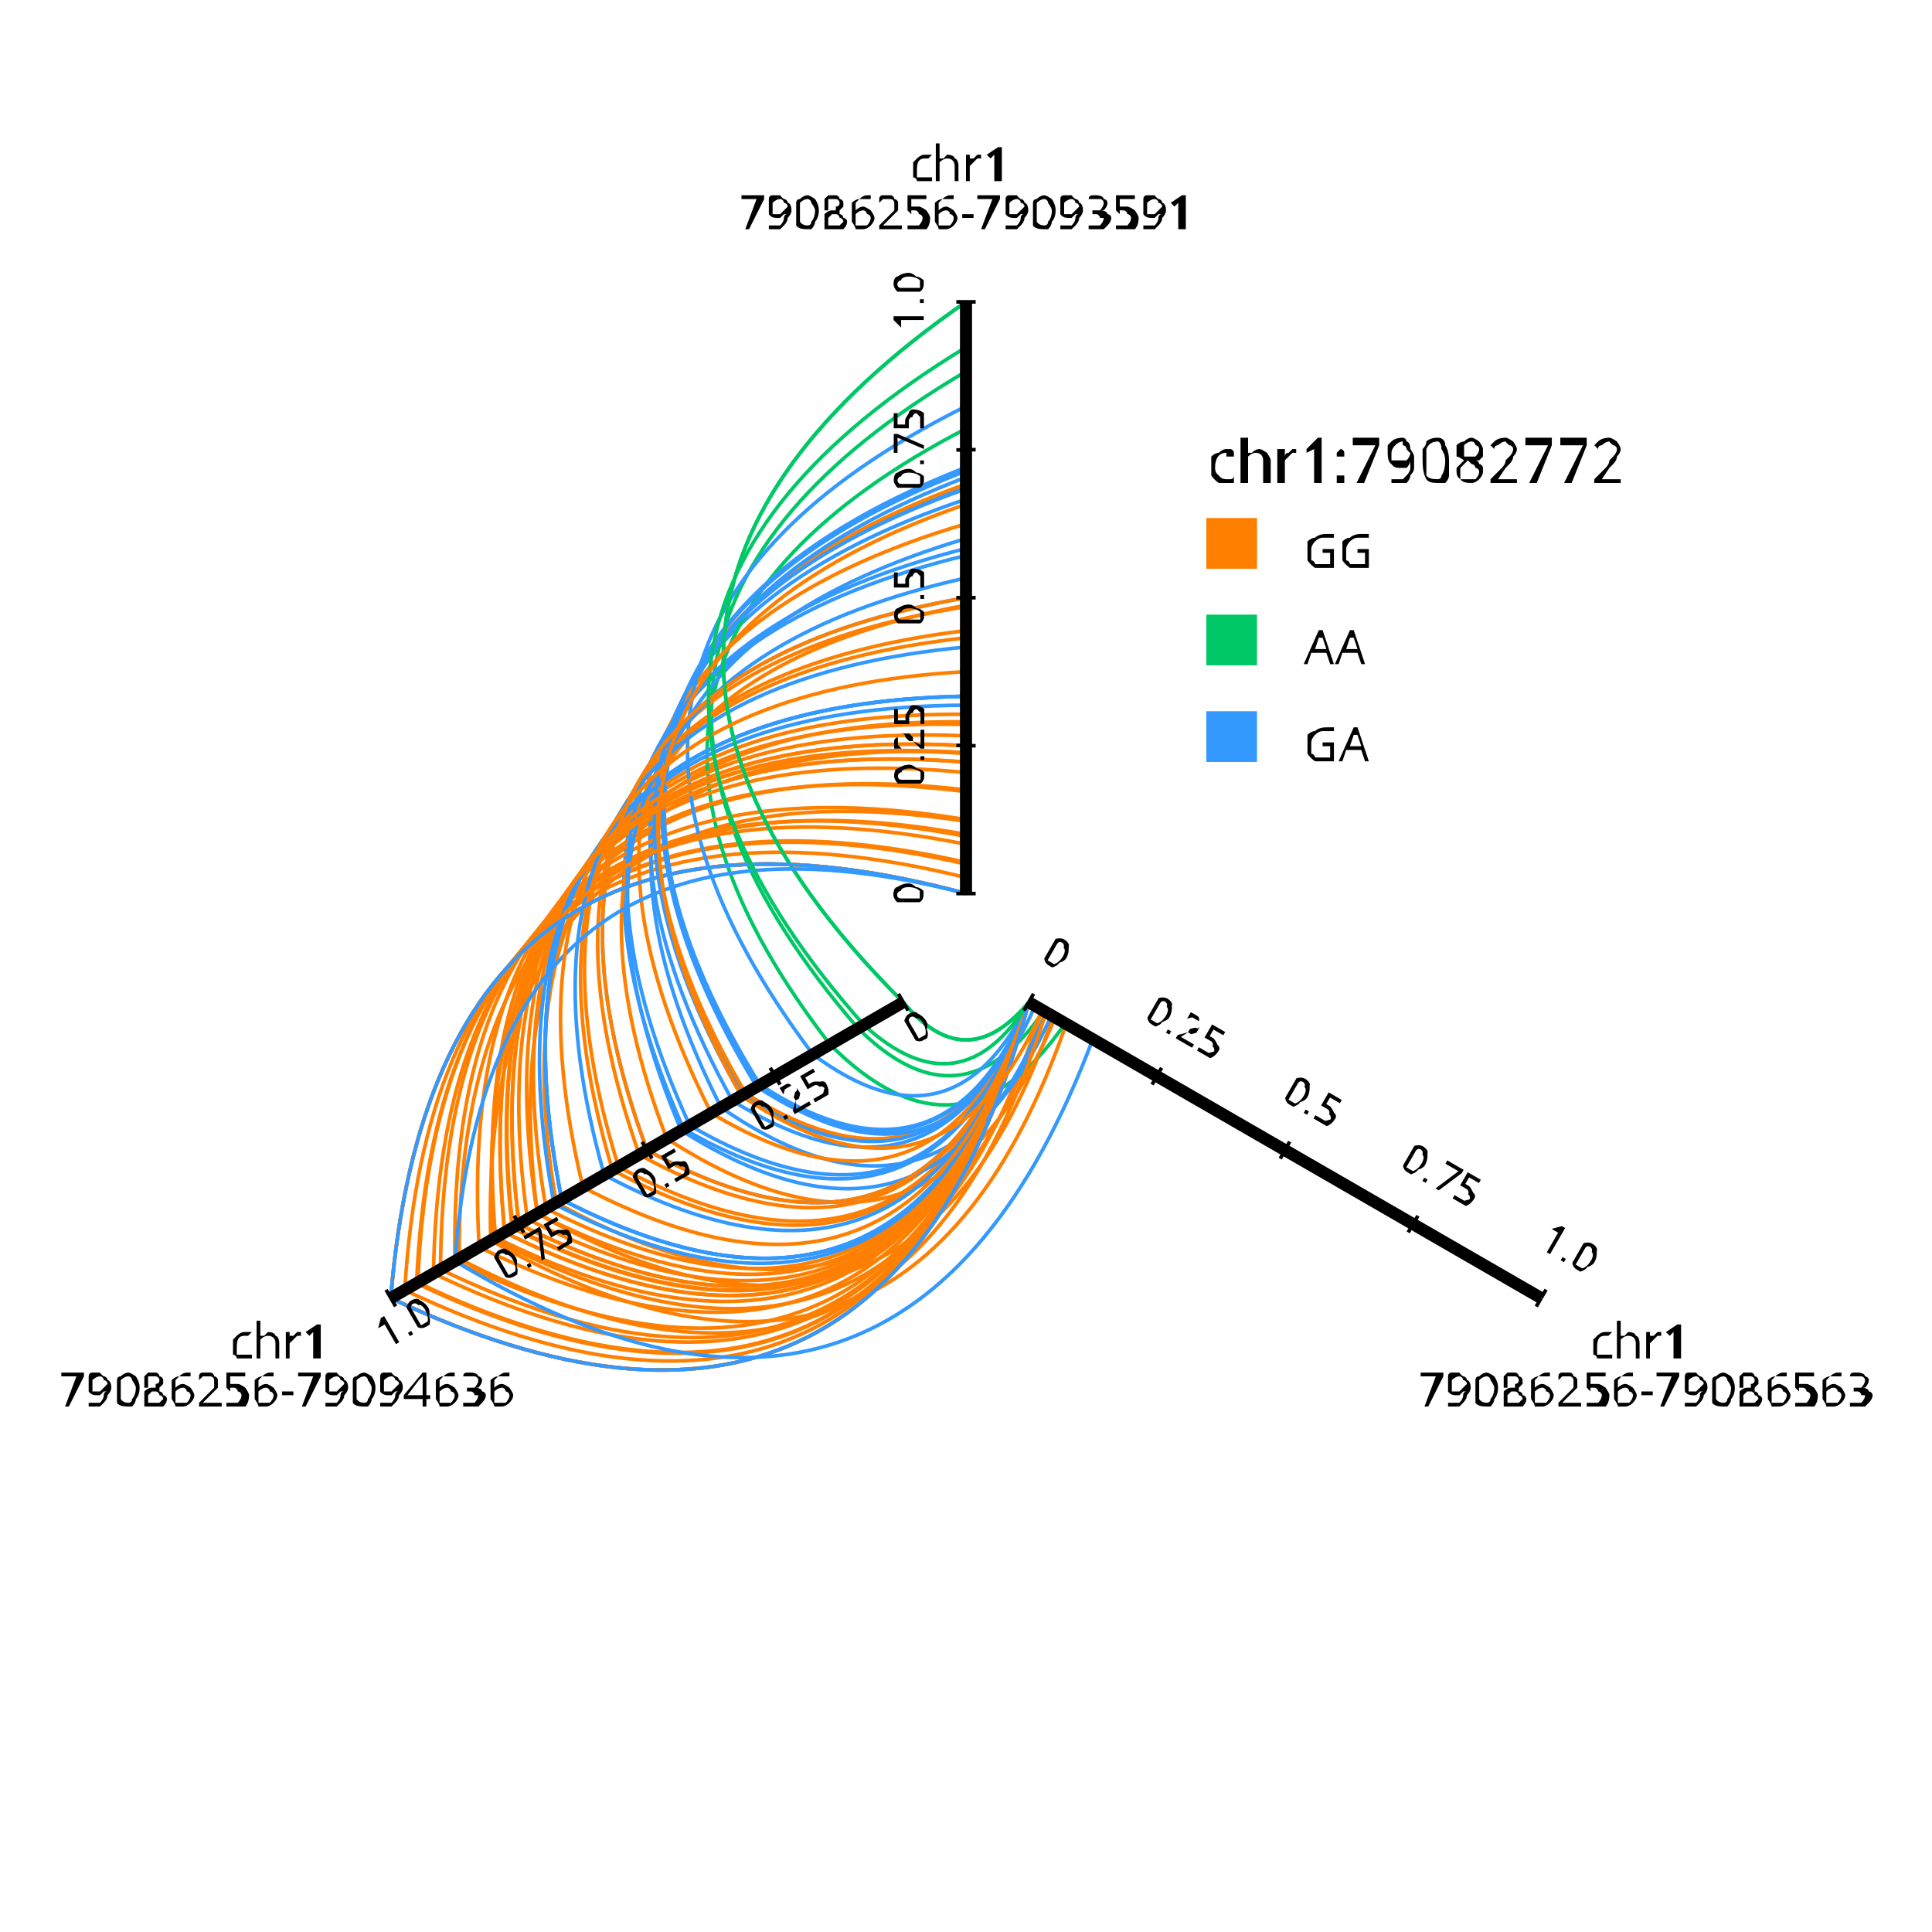
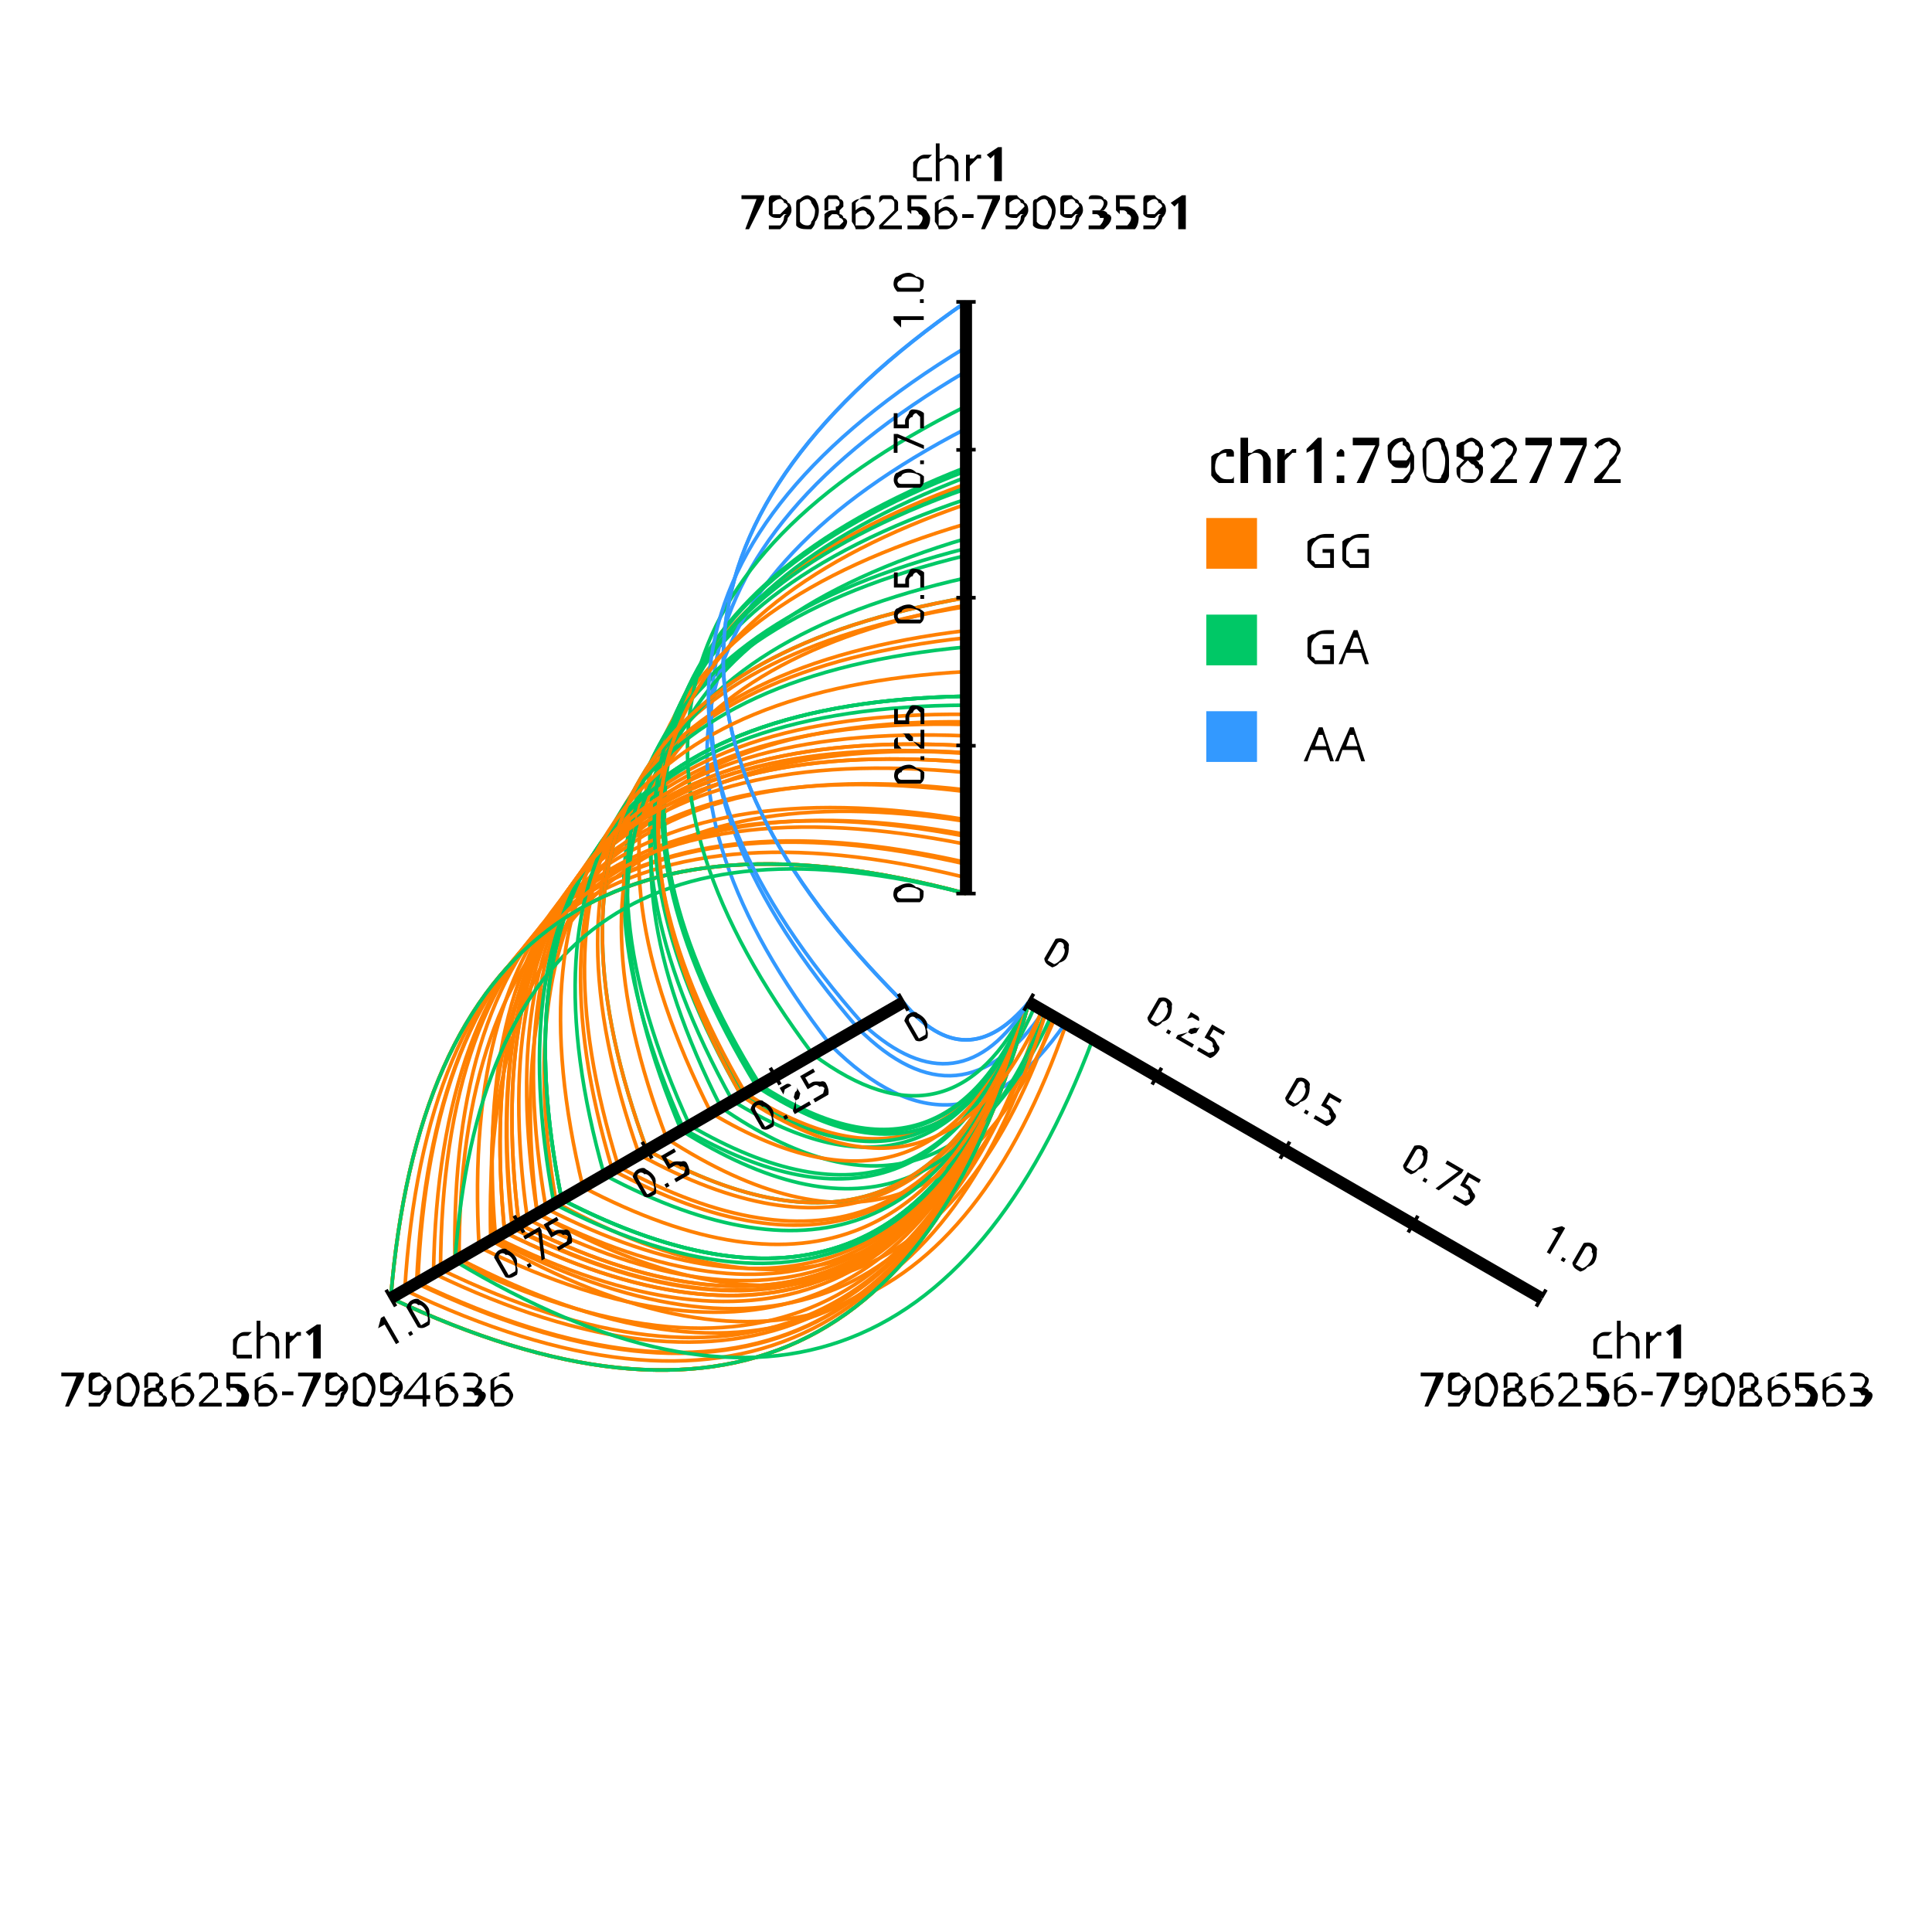
<svg xmlns="http://www.w3.org/2000/svg" width="8in" height="8in" version="1.1" viewBox="0 0 8 8">
  <g transform="translate(4.0,4.0) scale(1, -1)">
    <path d="M5.40885669623e-17,0.883 Q-2.118,1.026 -1.876,-1.083" fill="none" style="stroke: rgb(255, 128, 0); stroke-width: 0.015" />
    <path d="M-1.876,-1.083 Q-0.248,-1.898 0.26,-0.15" fill="none" style="stroke: rgb(255, 128, 0); stroke-width: 0.015" />
-     <path d="M1.21507924603e-16,1.984 Q-1.972,1.279 -0.923,-0.533" fill="none" style="stroke: rgb(51, 153, 255); stroke-width: 0.015" />
-     <path d="M-0.923,-0.533 Q-0.102,-1.051 0.26,-0.15" fill="none" style="stroke: rgb(51, 153, 255); stroke-width: 0.015" />
+     <path d="M1.21507924603e-16,1.984 Q-1.972,1.279 -0.923,-0.533" fill="none" style="stroke: rgb(0, 200, 102); stroke-width: 0.015" />
+     <path d="M-0.923,-0.533 Q-0.102,-1.051 0.26,-0.15" fill="none" style="stroke: rgb(0, 200, 102); stroke-width: 0.015" />
    <path d="M2.5870663632e-17,0.422 Q-2.179,0.92 -2.275,-1.314" fill="none" style="stroke: rgb(255, 128, 0); stroke-width: 0.015" />
    <path d="M-2.275,-1.314 Q-0.31,-2.253 0.26,-0.15" fill="none" style="stroke: rgb(255, 128, 0); stroke-width: 0.015" />
    <path d="M6.12323399574e-17,1.0 Q-2.103,1.053 -1.775,-1.025" fill="none" style="stroke: rgb(255, 128, 0); stroke-width: 0.015" />
    <path d="M-1.775,-1.025 Q-0.233,-1.809 0.26,-0.15" fill="none" style="stroke: rgb(255, 128, 0); stroke-width: 0.015" />
    <path d="M5.40885669623e-17,0.883 Q-2.033,0.994 -1.775,-1.025" fill="none" style="stroke: rgb(255, 128, 0); stroke-width: 0.015" />
    <path d="M-1.775,-1.025 Q-0.217,-1.898 0.361,-0.208" fill="none" style="stroke: rgb(255, 128, 0); stroke-width: 0.015" />
-     <path d="M6.83761129524e-17,1.117 Q-2.087,1.08 -1.674,-0.967" fill="none" style="stroke: rgb(51, 153, 255); stroke-width: 0.015" />
-     <path d="M-1.674,-0.967 Q-0.217,-1.719 0.26,-0.15" fill="none" style="stroke: rgb(51, 153, 255); stroke-width: 0.015" />
+     <path d="M6.83761129524e-17,1.117 Q-2.087,1.08 -1.674,-0.967" fill="none" style="stroke: rgb(0, 200, 102); stroke-width: 0.015" />
+     <path d="M-1.674,-0.967 Q-0.217,-1.719 0.26,-0.15" fill="none" style="stroke: rgb(0, 200, 102); stroke-width: 0.015" />
    <path d="M1.83697019872e-17,0.3 Q-2.196,0.891 -2.382,-1.375" fill="none" style="stroke: rgb(255, 128, 0); stroke-width: 0.015" />
    <path d="M-2.382,-1.375 Q-0.326,-2.347 0.26,-0.15" fill="none" style="stroke: rgb(255, 128, 0); stroke-width: 0.015" />
    <path d="M2.6265451087e-17,0.429 Q-2.179,0.921 -2.27,-1.311" fill="none" style="stroke: rgb(255, 128, 0); stroke-width: 0.015" />
    <path d="M-2.27,-1.311 Q-0.309,-2.248 0.26,-0.15" fill="none" style="stroke: rgb(255, 128, 0); stroke-width: 0.015" />
    <path d="M1.22229170915e-16,1.996 Q-1.97,1.282 -0.913,-0.527" fill="none" style="stroke: rgb(255, 128, 0); stroke-width: 0.015" />
    <path d="M-0.913,-0.527 Q-0.1,-1.042 0.26,-0.15" fill="none" style="stroke: rgb(255, 128, 0); stroke-width: 0.015" />
-     <path d="M1.18382523918e-16,1.933 Q-1.979,1.268 -0.967,-0.558" fill="none" style="stroke: rgb(51, 153, 255); stroke-width: 0.015" />
-     <path d="M-0.967,-0.558 Q-0.109,-1.09 0.26,-0.15" fill="none" style="stroke: rgb(51, 153, 255); stroke-width: 0.015" />
+     <path d="M1.18382523918e-16,1.933 Q-1.979,1.268 -0.967,-0.558" fill="none" style="stroke: rgb(0, 200, 102); stroke-width: 0.015" />
+     <path d="M-0.967,-0.558 Q-0.109,-1.09 0.26,-0.15" fill="none" style="stroke: rgb(0, 200, 102); stroke-width: 0.015" />
    <path d="M5.17073092973e-17,0.844 Q-2.123,1.017 -1.91,-1.103" fill="none" style="stroke: rgb(255, 128, 0); stroke-width: 0.015" />
    <path d="M-1.91,-1.103 Q-0.253,-1.928 0.26,-0.15" fill="none" style="stroke: rgb(255, 128, 0); stroke-width: 0.015" />
-     <path d="M1.68388934883e-16,2.75 Q-1.87,1.456 -0.26,-0.15" fill="none" style="stroke: rgb(0, 200, 102); stroke-width: 0.015" />
-     <path d="M-0.26,-0.15 Q-9.43689570931e-17,-0.462 0.26,-0.15" fill="none" style="stroke: rgb(0, 200, 102); stroke-width: 0.015" />
+     <path d="M1.68388934883e-16,2.75 Q-1.87,1.456 -0.26,-0.15" fill="none" style="stroke: rgb(51, 153, 255); stroke-width: 0.015" />
+     <path d="M-0.26,-0.15 Q-9.43689570931e-17,-0.462 0.26,-0.15" fill="none" style="stroke: rgb(51, 153, 255); stroke-width: 0.015" />
    <path d="M5.58745102111e-17,0.912 Q-2.114,1.033 -1.851,-1.069" fill="none" style="stroke: rgb(255, 128, 0); stroke-width: 0.015" />
    <path d="M-1.851,-1.069 Q-0.244,-1.876 0.26,-0.15" fill="none" style="stroke: rgb(255, 128, 0); stroke-width: 0.015" />
    <path d="M6.19236728279e-17,1.011 Q-2.043,1.034 -1.697,-0.98" fill="none" style="stroke: rgb(255, 128, 0); stroke-width: 0.015" />
    <path d="M-1.697,-0.98 Q-0.21,-1.8 0.328,-0.19" fill="none" style="stroke: rgb(255, 128, 0); stroke-width: 0.015" />
-     <path d="M1.04094977928e-16,1.7 Q-2.01,1.214 -1.169,-0.675" fill="none" style="stroke: rgb(51, 153, 255); stroke-width: 0.015" />
-     <path d="M-1.169,-0.675 Q-0.14,-1.27 0.26,-0.15" fill="none" style="stroke: rgb(51, 153, 255); stroke-width: 0.015" />
+     <path d="M1.04094977928e-16,1.7 Q-2.01,1.214 -1.169,-0.675" fill="none" style="stroke: rgb(0, 200, 102); stroke-width: 0.015" />
+     <path d="M-1.169,-0.675 Q-0.14,-1.27 0.26,-0.15" fill="none" style="stroke: rgb(0, 200, 102); stroke-width: 0.015" />
    <path d="M8.32428837799e-17,1.359 Q-2.055,1.136 -1.464,-0.845" fill="none" style="stroke: rgb(255, 128, 0); stroke-width: 0.015" />
    <path d="M-1.464,-0.845 Q-0.185,-1.532 0.26,-0.15" fill="none" style="stroke: rgb(255, 128, 0); stroke-width: 0.015" />
    <path d="M2.24242758493e-17,0.366 Q-2.187,0.907 -2.324,-1.342" fill="none" style="stroke: rgb(255, 128, 0); stroke-width: 0.015" />
    <path d="M-2.324,-1.342 Q-0.317,-2.296 0.26,-0.15" fill="none" style="stroke: rgb(255, 128, 0); stroke-width: 0.015" />
    <path d="M4.46230677439e-17,0.729 Q-2.094,0.974 -1.957,-1.13" fill="none" style="stroke: rgb(255, 128, 0); stroke-width: 0.015" />
    <path d="M-1.957,-1.13 Q-0.253,-2.017 0.313,-0.181" fill="none" style="stroke: rgb(255, 128, 0); stroke-width: 0.015" />
    <path d="M3.66647303891e-17,0.599 Q-2.025,0.912 -1.968,-1.136" fill="none" style="stroke: rgb(255, 128, 0); stroke-width: 0.015" />
    <path d="M-1.968,-1.136 Q-0.238,-2.117 0.415,-0.24" fill="none" style="stroke: rgb(255, 128, 0); stroke-width: 0.015" />
-     <path d="M1.50739613366e-16,2.462 Q-1.855,1.37 -0.447,-0.258" fill="none" style="stroke: rgb(0, 200, 102); stroke-width: 0.015" />
-     <path d="M-0.447,-0.258 Q-0.019,-0.684 0.322,-0.186" fill="none" style="stroke: rgb(0, 200, 102); stroke-width: 0.015" />
-     <path d="M1.36241956405e-16,2.225 Q-1.811,1.288 -0.563,-0.325" fill="none" style="stroke: rgb(0, 200, 102); stroke-width: 0.015" />
-     <path d="M-0.563,-0.325 Q-0.023,-0.866 0.411,-0.237" fill="none" style="stroke: rgb(0, 200, 102); stroke-width: 0.015" />
-     <path d="M1.23938791803e-16,2.024 Q-1.944,1.28 -0.862,-0.498" fill="none" style="stroke: rgb(51, 153, 255); stroke-width: 0.015" />
-     <path d="M-0.862,-0.498 Q-0.089,-1.02 0.286,-0.165" fill="none" style="stroke: rgb(51, 153, 255); stroke-width: 0.015" />
-     <path d="M1.08381241725e-16,1.77 Q-1.92,1.201 -1.014,-0.586" fill="none" style="stroke: rgb(51, 153, 255); stroke-width: 0.015" />
-     <path d="M-1.014,-0.586 Q-0.101,-1.216 0.354,-0.204" fill="none" style="stroke: rgb(51, 153, 255); stroke-width: 0.015" />
+     <path d="M1.50739613366e-16,2.462 Q-1.855,1.37 -0.447,-0.258" fill="none" style="stroke: rgb(51, 153, 255); stroke-width: 0.015" />
+     <path d="M-0.447,-0.258 Q-0.019,-0.684 0.322,-0.186" fill="none" style="stroke: rgb(51, 153, 255); stroke-width: 0.015" />
+     <path d="M1.36241956405e-16,2.225 Q-1.811,1.288 -0.563,-0.325" fill="none" style="stroke: rgb(51, 153, 255); stroke-width: 0.015" />
+     <path d="M-0.563,-0.325 Q-0.023,-0.866 0.411,-0.237" fill="none" style="stroke: rgb(51, 153, 255); stroke-width: 0.015" />
+     <path d="M1.23938791803e-16,2.024 Q-1.944,1.28 -0.862,-0.498" fill="none" style="stroke: rgb(0, 200, 102); stroke-width: 0.015" />
+     <path d="M-0.862,-0.498 Q-0.089,-1.02 0.286,-0.165" fill="none" style="stroke: rgb(0, 200, 102); stroke-width: 0.015" />
+     <path d="M1.08381241725e-16,1.77 Q-1.92,1.201 -1.014,-0.586" fill="none" style="stroke: rgb(0, 200, 102); stroke-width: 0.015" />
+     <path d="M-1.014,-0.586 Q-0.101,-1.216 0.354,-0.204" fill="none" style="stroke: rgb(0, 200, 102); stroke-width: 0.015" />
    <path d="M4.90554541704e-17,0.801 Q-2.129,1.007 -1.948,-1.124" fill="none" style="stroke: rgb(255, 128, 0); stroke-width: 0.015" />
    <path d="M-1.948,-1.124 Q-0.259,-1.962 0.26,-0.15" fill="none" style="stroke: rgb(255, 128, 0); stroke-width: 0.015" />
-     <path d="M6.83761129524e-17,1.117 Q-2.087,1.08 -1.674,-0.967" fill="none" style="stroke: rgb(51, 153, 255); stroke-width: 0.015" />
-     <path d="M-1.674,-0.967 Q-0.217,-1.719 0.26,-0.15" fill="none" style="stroke: rgb(51, 153, 255); stroke-width: 0.015" />
+     <path d="M6.83761129524e-17,1.117 Q-2.087,1.08 -1.674,-0.967" fill="none" style="stroke: rgb(0, 200, 102); stroke-width: 0.015" />
+     <path d="M-1.674,-0.967 Q-0.217,-1.719 0.26,-0.15" fill="none" style="stroke: rgb(0, 200, 102); stroke-width: 0.015" />
    <path d="M1.12131722547e-16,1.831 Q-1.992,1.244 -1.055,-0.609" fill="none" style="stroke: rgb(255, 128, 0); stroke-width: 0.015" />
    <path d="M-1.055,-0.609 Q-0.122,-1.169 0.26,-0.15" fill="none" style="stroke: rgb(255, 128, 0); stroke-width: 0.015" />
    <path d="M9.11062997548e-17,1.488 Q-2.038,1.165 -1.353,-0.781" fill="none" style="stroke: rgb(255, 128, 0); stroke-width: 0.015" />
    <path d="M-1.353,-0.781 Q-0.168,-1.433 0.26,-0.15" fill="none" style="stroke: rgb(255, 128, 0); stroke-width: 0.015" />
    <path d="M4.42350869692e-17,0.722 Q-2.14,0.989 -2.016,-1.164" fill="none" style="stroke: rgb(255, 128, 0); stroke-width: 0.015" />
    <path d="M-2.016,-1.164 Q-0.27,-2.022 0.26,-0.15" fill="none" style="stroke: rgb(255, 128, 0); stroke-width: 0.015" />
    <path d="M3.71221060992e-17,0.606 Q-2.155,0.962 -2.116,-1.222" fill="none" style="stroke: rgb(255, 128, 0); stroke-width: 0.015" />
    <path d="M-2.116,-1.222 Q-0.285,-2.112 0.26,-0.15" fill="none" style="stroke: rgb(255, 128, 0); stroke-width: 0.015" />
    <path d="M3.28876922674e-17,0.537 Q-2.164,0.946 -2.176,-1.256" fill="none" style="stroke: rgb(255, 128, 0); stroke-width: 0.015" />
    <path d="M-2.176,-1.256 Q-0.294,-2.165 0.26,-0.15" fill="none" style="stroke: rgb(255, 128, 0); stroke-width: 0.015" />
    <path d="M6.38300755919e-17,1.042 Q-2.097,1.062 -1.739,-1.004" fill="none" style="stroke: rgb(255, 128, 0); stroke-width: 0.015" />
    <path d="M-1.739,-1.004 Q-0.227,-1.776 0.26,-0.15" fill="none" style="stroke: rgb(255, 128, 0); stroke-width: 0.015" />
-     <path d="M1.41914952607e-16,2.318 Q-1.927,1.356 -0.634,-0.366" fill="none" style="stroke: rgb(51, 153, 255); stroke-width: 0.015" />
-     <path d="M-0.634,-0.366 Q-0.058,-0.795 0.26,-0.15" fill="none" style="stroke: rgb(51, 153, 255); stroke-width: 0.015" />
+     <path d="M1.41914952607e-16,2.318 Q-1.927,1.356 -0.634,-0.366" fill="none" style="stroke: rgb(0, 200, 102); stroke-width: 0.015" />
+     <path d="M-0.634,-0.366 Q-0.058,-0.795 0.26,-0.15" fill="none" style="stroke: rgb(0, 200, 102); stroke-width: 0.015" />
    <path d="M1.83697019872e-17,0.3 Q-2.196,0.891 -2.382,-1.375" fill="none" style="stroke: rgb(255, 128, 0); stroke-width: 0.015" />
    <path d="M-2.382,-1.375 Q-0.326,-2.347 0.26,-0.15" fill="none" style="stroke: rgb(255, 128, 0); stroke-width: 0.015" />
    <path d="M3.08713047285e-17,0.504 Q-2.169,0.938 -2.205,-1.273" fill="none" style="stroke: rgb(255, 128, 0); stroke-width: 0.015" />
    <path d="M-2.205,-1.273 Q-0.299,-2.19 0.26,-0.15" fill="none" style="stroke: rgb(255, 128, 0); stroke-width: 0.015" />
-     <path d="M1.25526296913e-16,2.05 Q-1.963,1.295 -0.866,-0.5" fill="none" style="stroke: rgb(51, 153, 255); stroke-width: 0.015" />
-     <path d="M-0.866,-0.5 Q-0.093,-1 0.26,-0.15" fill="none" style="stroke: rgb(51, 153, 255); stroke-width: 0.015" />
-     <path d="M6.83761129524e-17,1.117 Q-2.087,1.08 -1.674,-0.967" fill="none" style="stroke: rgb(51, 153, 255); stroke-width: 0.015" />
-     <path d="M-1.674,-0.967 Q-0.217,-1.719 0.26,-0.15" fill="none" style="stroke: rgb(51, 153, 255); stroke-width: 0.015" />
+     <path d="M1.25526296913e-16,2.05 Q-1.963,1.295 -0.866,-0.5" fill="none" style="stroke: rgb(0, 200, 102); stroke-width: 0.015" />
+     <path d="M-0.866,-0.5 Q-0.093,-1 0.26,-0.15" fill="none" style="stroke: rgb(0, 200, 102); stroke-width: 0.015" />
+     <path d="M6.83761129524e-17,1.117 Q-2.087,1.08 -1.674,-0.967" fill="none" style="stroke: rgb(0, 200, 102); stroke-width: 0.015" />
+     <path d="M-1.674,-0.967 Q-0.217,-1.719 0.26,-0.15" fill="none" style="stroke: rgb(0, 200, 102); stroke-width: 0.015" />
    <path d="M9.14559949363e-17,1.494 Q-1.945,1.133 -1.239,-0.715" fill="none" style="stroke: rgb(255, 128, 0); stroke-width: 0.015" />
    <path d="M-1.239,-0.715 Q-0.134,-1.429 0.369,-0.213" fill="none" style="stroke: rgb(255, 128, 0); stroke-width: 0.015" />
-     <path d="M1.2647179628e-16,2.065 Q-1.961,1.298 -0.853,-0.492" fill="none" style="stroke: rgb(51, 153, 255); stroke-width: 0.015" />
-     <path d="M-0.853,-0.492 Q-0.091,-0.989 0.26,-0.15" fill="none" style="stroke: rgb(51, 153, 255); stroke-width: 0.015" />
+     <path d="M1.2647179628e-16,2.065 Q-1.961,1.298 -0.853,-0.492" fill="none" style="stroke: rgb(0, 200, 102); stroke-width: 0.015" />
+     <path d="M-0.853,-0.492 Q-0.091,-0.989 0.26,-0.15" fill="none" style="stroke: rgb(0, 200, 102); stroke-width: 0.015" />
    <path d="M5.58745102111e-17,0.912 Q-2.114,1.033 -1.851,-1.069" fill="none" style="stroke: rgb(255, 128, 0); stroke-width: 0.015" />
    <path d="M-1.851,-1.069 Q-0.244,-1.876 0.26,-0.15" fill="none" style="stroke: rgb(255, 128, 0); stroke-width: 0.015" />
-     <path d="M1.05880921176e-16,1.729 Q-2.006,1.221 -1.144,-0.66" fill="none" style="stroke: rgb(51, 153, 255); stroke-width: 0.015" />
-     <path d="M-1.144,-0.66 Q-0.136,-1.247 0.26,-0.15" fill="none" style="stroke: rgb(51, 153, 255); stroke-width: 0.015" />
+     <path d="M1.05880921176e-16,1.729 Q-2.006,1.221 -1.144,-0.66" fill="none" style="stroke: rgb(0, 200, 102); stroke-width: 0.015" />
+     <path d="M-1.144,-0.66 Q-0.136,-1.247 0.26,-0.15" fill="none" style="stroke: rgb(0, 200, 102); stroke-width: 0.015" />
    <path d="M8.50449166075e-17,1.389 Q-2.051,1.142 -1.439,-0.831" fill="none" style="stroke: rgb(255, 128, 0); stroke-width: 0.015" />
    <path d="M-1.439,-0.831 Q-0.181,-1.509 0.26,-0.15" fill="none" style="stroke: rgb(255, 128, 0); stroke-width: 0.015" />
-     <path d="M1.21014440284e-16,1.976 Q-1.973,1.278 -0.93,-0.537" fill="none" style="stroke: rgb(51, 153, 255); stroke-width: 0.015" />
-     <path d="M-0.93,-0.537 Q-0.103,-1.057 0.26,-0.15" fill="none" style="stroke: rgb(51, 153, 255); stroke-width: 0.015" />
-     <path d="M6.61030942722e-17,1.08 Q-2.092,1.071 -1.706,-0.985" fill="none" style="stroke: rgb(51, 153, 255); stroke-width: 0.015" />
-     <path d="M-1.706,-0.985 Q-0.222,-1.747 0.26,-0.15" fill="none" style="stroke: rgb(51, 153, 255); stroke-width: 0.015" />
-     <path d="M9.83799595315e-17,1.607 Q-1.962,1.17 -1.179,-0.681" fill="none" style="stroke: rgb(51, 153, 255); stroke-width: 0.015" />
-     <path d="M-1.179,-0.681 Q-0.13,-1.342 0.331,-0.191" fill="none" style="stroke: rgb(51, 153, 255); stroke-width: 0.015" />
+     <path d="M1.21014440284e-16,1.976 Q-1.973,1.278 -0.93,-0.537" fill="none" style="stroke: rgb(0, 200, 102); stroke-width: 0.015" />
+     <path d="M-0.93,-0.537 Q-0.103,-1.057 0.26,-0.15" fill="none" style="stroke: rgb(0, 200, 102); stroke-width: 0.015" />
+     <path d="M6.61030942722e-17,1.08 Q-2.092,1.071 -1.706,-0.985" fill="none" style="stroke: rgb(0, 200, 102); stroke-width: 0.015" />
+     <path d="M-1.706,-0.985 Q-0.222,-1.747 0.26,-0.15" fill="none" style="stroke: rgb(0, 200, 102); stroke-width: 0.015" />
+     <path d="M9.83799595315e-17,1.607 Q-1.962,1.17 -1.179,-0.681" fill="none" style="stroke: rgb(0, 200, 102); stroke-width: 0.015" />
+     <path d="M-1.179,-0.681 Q-0.13,-1.342 0.331,-0.191" fill="none" style="stroke: rgb(0, 200, 102); stroke-width: 0.015" />
    <path d="M5.17073092973e-17,0.844 Q-2.123,1.017 -1.91,-1.103" fill="none" style="stroke: rgb(255, 128, 0); stroke-width: 0.015" />
    <path d="M-1.91,-1.103 Q-0.253,-1.928 0.26,-0.15" fill="none" style="stroke: rgb(255, 128, 0); stroke-width: 0.015" />
-     <path d="M8.08777156937e-17,1.321 Q-2.06,1.127 -1.498,-0.865" fill="none" style="stroke: rgb(51, 153, 255); stroke-width: 0.015" />
-     <path d="M-1.498,-0.865 Q-0.19,-1.562 0.26,-0.15" fill="none" style="stroke: rgb(51, 153, 255); stroke-width: 0.015" />
+     <path d="M8.08777156937e-17,1.321 Q-2.06,1.127 -1.498,-0.865" fill="none" style="stroke: rgb(0, 200, 102); stroke-width: 0.015" />
+     <path d="M-1.498,-0.865 Q-0.19,-1.562 0.26,-0.15" fill="none" style="stroke: rgb(0, 200, 102); stroke-width: 0.015" />
    <path d="M5.39005729362e-17,0.88 Q-2.119,1.025 -1.879,-1.085" fill="none" style="stroke: rgb(255, 128, 0); stroke-width: 0.015" />
    <path d="M-1.879,-1.085 Q-0.249,-1.901 0.26,-0.15" fill="none" style="stroke: rgb(255, 128, 0); stroke-width: 0.015" />
-     <path d="M9.3379318435e-17,1.525 Q-2.033,1.174 -1.321,-0.762" fill="none" style="stroke: rgb(51, 153, 255); stroke-width: 0.015" />
-     <path d="M-1.321,-0.762 Q-0.163,-1.405 0.26,-0.15" fill="none" style="stroke: rgb(51, 153, 255); stroke-width: 0.015" />
+     <path d="M9.3379318435e-17,1.525 Q-2.033,1.174 -1.321,-0.762" fill="none" style="stroke: rgb(0, 200, 102); stroke-width: 0.015" />
+     <path d="M-1.321,-0.762 Q-0.163,-1.405 0.26,-0.15" fill="none" style="stroke: rgb(0, 200, 102); stroke-width: 0.015" />
    <path d="M5.83748307594e-17,0.953 Q-2.109,1.042 -1.816,-1.048" fill="none" style="stroke: rgb(255, 128, 0); stroke-width: 0.015" />
    <path d="M-1.816,-1.048 Q-0.239,-1.845 0.26,-0.15" fill="none" style="stroke: rgb(255, 128, 0); stroke-width: 0.015" />
    <path d="M9.3379318435e-17,1.525 Q-2.033,1.174 -1.321,-0.762" fill="none" style="stroke: rgb(255, 128, 0); stroke-width: 0.015" />
    <path d="M-1.321,-0.762 Q-0.163,-1.405 0.26,-0.15" fill="none" style="stroke: rgb(255, 128, 0); stroke-width: 0.015" />
    <path d="M3.33716252768e-17,0.545 Q-2.103,0.926 -2.099,-1.212" fill="none" style="stroke: rgb(255, 128, 0); stroke-width: 0.015" />
    <path d="M-2.099,-1.212 Q-0.272,-2.159 0.331,-0.191" fill="none" style="stroke: rgb(255, 128, 0); stroke-width: 0.015" />
    <path d="M1.83697019872e-17,0.3 Q-2.196,0.891 -2.382,-1.375" fill="none" style="stroke: rgb(255, 128, 0); stroke-width: 0.015" />
    <path d="M-2.382,-1.375 Q-0.326,-2.347 0.26,-0.15" fill="none" style="stroke: rgb(255, 128, 0); stroke-width: 0.015" />
-     <path d="M1.68388934883e-16,2.75 Q-1.87,1.456 -0.26,-0.15" fill="none" style="stroke: rgb(0, 200, 102); stroke-width: 0.015" />
-     <path d="M-0.26,-0.15 Q-9.43689570931e-17,-0.462 0.26,-0.15" fill="none" style="stroke: rgb(0, 200, 102); stroke-width: 0.015" />
-     <path d="M1.83697019872e-17,0.3 Q-1.971,0.809 -2.116,-1.222" fill="none" style="stroke: rgb(51, 153, 255); stroke-width: 0.015" />
-     <path d="M-2.116,-1.222 Q-0.244,-2.347 0.525,-0.303" fill="none" style="stroke: rgb(51, 153, 255); stroke-width: 0.015" />
+     <path d="M1.68388934883e-16,2.75 Q-1.87,1.456 -0.26,-0.15" fill="none" style="stroke: rgb(51, 153, 255); stroke-width: 0.015" />
+     <path d="M-0.26,-0.15 Q-9.43689570931e-17,-0.462 0.26,-0.15" fill="none" style="stroke: rgb(51, 153, 255); stroke-width: 0.015" />
+     <path d="M1.83697019872e-17,0.3 Q-1.971,0.809 -2.116,-1.222" fill="none" style="stroke: rgb(0, 200, 102); stroke-width: 0.015" />
+     <path d="M-2.116,-1.222 Q-0.244,-2.347 0.525,-0.303" fill="none" style="stroke: rgb(0, 200, 102); stroke-width: 0.015" />
    <path d="M7.4626914323e-17,1.219 Q-2.074,1.103 -1.586,-0.916" fill="none" style="stroke: rgb(255, 128, 0); stroke-width: 0.015" />
    <path d="M-1.586,-0.916 Q-0.204,-1.64 0.26,-0.15" fill="none" style="stroke: rgb(255, 128, 0); stroke-width: 0.015" />
-     <path d="M1.83697019872e-17,0.3 Q-2.196,0.891 -2.382,-1.375" fill="none" style="stroke: rgb(51, 153, 255); stroke-width: 0.015" />
-     <path d="M-2.382,-1.375 Q-0.326,-2.347 0.26,-0.15" fill="none" style="stroke: rgb(51, 153, 255); stroke-width: 0.015" />
-     <path d="M1.56848993891e-16,2.562 Q-1.895,1.412 -0.423,-0.244" fill="none" style="stroke: rgb(0, 200, 102); stroke-width: 0.015" />
-     <path d="M-0.423,-0.244 Q-0.025,-0.607 0.26,-0.15" fill="none" style="stroke: rgb(0, 200, 102); stroke-width: 0.015" />
+     <path d="M1.83697019872e-17,0.3 Q-2.196,0.891 -2.382,-1.375" fill="none" style="stroke: rgb(0, 200, 102); stroke-width: 0.015" />
+     <path d="M-2.382,-1.375 Q-0.326,-2.347 0.26,-0.15" fill="none" style="stroke: rgb(0, 200, 102); stroke-width: 0.015" />
+     <path d="M1.56848993891e-16,2.562 Q-1.895,1.412 -0.423,-0.244" fill="none" style="stroke: rgb(51, 153, 255); stroke-width: 0.015" />
+     <path d="M-0.423,-0.244 Q-0.025,-0.607 0.26,-0.15" fill="none" style="stroke: rgb(51, 153, 255); stroke-width: 0.015" />
    <path d="M1.17066565734e-16,1.912 Q-1.934,1.245 -0.93,-0.537" fill="none" style="stroke: rgb(255, 128, 0); stroke-width: 0.015" />
    <path d="M-0.93,-0.537 Q-0.094,-1.107 0.316,-0.182" fill="none" style="stroke: rgb(255, 128, 0); stroke-width: 0.015" />
    <line x1="1.83697019872e-17" y1="0.3" x2="2.45" y2="0.3" style="stroke: rgb(0, 0, 0); stroke-width: 0.05" transform="rotate(90,1.83697019872e-17,0.3)" />
    <line x1="1.83697019872e-17" y1="0.3" x2="0.04" y2="0.3" style="stroke: rgb(0, 0, 0); stroke-width: 0.015" transform="rotate(180,1.83697019872e-17,0.3)" />
    <line x1="1.83697019872e-17" y1="0.3" x2="0.04" y2="0.3" style="stroke: rgb(0, 0, 0); stroke-width: 0.015" transform="rotate(0,1.83697019872e-17,0.3)" />
    <text x="-0.175" y="-0.3" style="fill:rgb(0, 0, 0)" font-size="0.175" font-family="sans-serif" transform="scale(1,-1) rotate(-90,-0.175,-0.3)" text-anchor="middle">0</text>
    <line x1="5.58745102111e-17" y1="0.912" x2="0.04" y2="0.912" style="stroke: rgb(0, 0, 0); stroke-width: 0.015" transform="rotate(180,5.58745102111e-17,0.9125)" />
    <line x1="5.58745102111e-17" y1="0.912" x2="0.04" y2="0.912" style="stroke: rgb(0, 0, 0); stroke-width: 0.015" transform="rotate(0,5.58745102111e-17,0.9125)" />
    <text x="-0.175" y="-0.912" style="fill:rgb(0, 0, 0)" font-size="0.175" font-family="sans-serif" transform="scale(1,-1) rotate(-90,-0.175,-0.9125)" text-anchor="middle">0.25</text>
    <line x1="9.3379318435e-17" y1="1.525" x2="0.04" y2="1.525" style="stroke: rgb(0, 0, 0); stroke-width: 0.015" transform="rotate(180,9.3379318435e-17,1.525)" />
    <line x1="9.3379318435e-17" y1="1.525" x2="0.04" y2="1.525" style="stroke: rgb(0, 0, 0); stroke-width: 0.015" transform="rotate(0,9.3379318435e-17,1.525)" />
    <text x="-0.175" y="-1.525" style="fill:rgb(0, 0, 0)" font-size="0.175" font-family="sans-serif" transform="scale(1,-1) rotate(-90,-0.175,-1.525)" text-anchor="middle">0.5</text>
    <line x1="1.30884126659e-16" y1="2.138" x2="0.04" y2="2.138" style="stroke: rgb(0, 0, 0); stroke-width: 0.015" transform="rotate(180,1.30884126659e-16,2.1375)" />
    <line x1="1.30884126659e-16" y1="2.138" x2="0.04" y2="2.138" style="stroke: rgb(0, 0, 0); stroke-width: 0.015" transform="rotate(0,1.30884126659e-16,2.1375)" />
    <text x="-0.175" y="-2.138" style="fill:rgb(0, 0, 0)" font-size="0.175" font-family="sans-serif" transform="scale(1,-1) rotate(-90,-0.175,-2.1375)" text-anchor="middle">0.75</text>
    <line x1="1.68388934883e-16" y1="2.75" x2="0.04" y2="2.75" style="stroke: rgb(0, 0, 0); stroke-width: 0.015" transform="rotate(180,1.68388934883e-16,2.75)" />
    <line x1="1.68388934883e-16" y1="2.75" x2="0.04" y2="2.75" style="stroke: rgb(0, 0, 0); stroke-width: 0.015" transform="rotate(0,1.68388934883e-16,2.75)" />
    <text x="-0.175" y="-2.75" style="fill:rgb(0, 0, 0)" font-size="0.175" font-family="sans-serif" transform="scale(1,-1) rotate(-90,-0.175,-2.75)" text-anchor="middle">1.0</text>
    <line x1="-0.26" y1="-0.15" x2="2.19" y2="-0.15" style="stroke: rgb(0, 0, 0); stroke-width: 0.05" transform="rotate(210,-0.2598076,-0.15)" />
    <line x1="-0.26" y1="-0.15" x2="-0.22" y2="-0.15" style="stroke: rgb(0, 0, 0); stroke-width: 0.015" transform="rotate(300,-0.2598076,-0.15)" />
    <line x1="-0.26" y1="-0.15" x2="-0.22" y2="-0.15" style="stroke: rgb(0, 0, 0); stroke-width: 0.015" transform="rotate(120,-0.2598076,-0.15)" />
    <text x="-0.172" y="0.302" style="fill:rgb(0, 0, 0)" font-size="0.175" font-family="sans-serif" transform="scale(1,-1) rotate(-390,-0.1723076,0.3015544)" text-anchor="middle">0</text>
    <line x1="-0.79" y1="-0.456" x2="-0.75" y2="-0.456" style="stroke: rgb(0, 0, 0); stroke-width: 0.015" transform="rotate(300,-0.7902482,-0.45625)" />
    <line x1="-0.79" y1="-0.456" x2="-0.75" y2="-0.456" style="stroke: rgb(0, 0, 0); stroke-width: 0.015" transform="rotate(120,-0.7902482,-0.45625)" />
    <text x="-0.703" y="0.608" style="fill:rgb(0, 0, 0)" font-size="0.175" font-family="sans-serif" transform="scale(1,-1) rotate(-390,-0.7027482,0.6078044)" text-anchor="middle">0.25</text>
    <line x1="-1.321" y1="-0.762" x2="-1.281" y2="-0.762" style="stroke: rgb(0, 0, 0); stroke-width: 0.015" transform="rotate(300,-1.320689,-0.7625)" />
    <line x1="-1.321" y1="-0.762" x2="-1.281" y2="-0.762" style="stroke: rgb(0, 0, 0); stroke-width: 0.015" transform="rotate(120,-1.320689,-0.7625)" />
    <text x="-1.233" y="0.914" style="fill:rgb(0, 0, 0)" font-size="0.175" font-family="sans-serif" transform="scale(1,-1) rotate(-390,-1.233189,0.9140544)" text-anchor="middle">0.5</text>
    <line x1="-1.851" y1="-1.069" x2="-1.811" y2="-1.069" style="stroke: rgb(0, 0, 0); stroke-width: 0.015" transform="rotate(300,-1.851129,-1.06875)" />
    <line x1="-1.851" y1="-1.069" x2="-1.811" y2="-1.069" style="stroke: rgb(0, 0, 0); stroke-width: 0.015" transform="rotate(120,-1.851129,-1.06875)" />
    <text x="-1.764" y="1.22" style="fill:rgb(0, 0, 0)" font-size="0.175" font-family="sans-serif" transform="scale(1,-1) rotate(-390,-1.763629,1.220304)" text-anchor="middle">0.75</text>
    <line x1="-2.382" y1="-1.375" x2="-2.342" y2="-1.375" style="stroke: rgb(0, 0, 0); stroke-width: 0.015" transform="rotate(300,-2.38157,-1.375)" />
    <line x1="-2.382" y1="-1.375" x2="-2.342" y2="-1.375" style="stroke: rgb(0, 0, 0); stroke-width: 0.015" transform="rotate(120,-2.38157,-1.375)" />
    <text x="-2.294" y="1.527" style="fill:rgb(0, 0, 0)" font-size="0.175" font-family="sans-serif" transform="scale(1,-1) rotate(-390,-2.29407,1.526554)" text-anchor="middle">1.0</text>
    <line x1="0.26" y1="-0.15" x2="2.71" y2="-0.15" style="stroke: rgb(0, 0, 0); stroke-width: 0.05" transform="rotate(330,0.2598076,-0.15)" />
    <line x1="0.26" y1="-0.15" x2="0.3" y2="-0.15" style="stroke: rgb(0, 0, 0); stroke-width: 0.015" transform="rotate(420,0.2598076,-0.15)" />
    <line x1="0.26" y1="-0.15" x2="0.3" y2="-0.15" style="stroke: rgb(0, 0, 0); stroke-width: 0.015" transform="rotate(240,0.2598076,-0.15)" />
    <text x="0.347" y="-0.002" style="fill:rgb(0, 0, 0)" font-size="0.175" font-family="sans-serif" transform="scale(1,-1) rotate(-330,0.3473076,-0.001554446)" text-anchor="middle">0</text>
    <line x1="0.79" y1="-0.456" x2="0.83" y2="-0.456" style="stroke: rgb(0, 0, 0); stroke-width: 0.015" transform="rotate(420,0.7902482,-0.45625)" />
    <line x1="0.79" y1="-0.456" x2="0.83" y2="-0.456" style="stroke: rgb(0, 0, 0); stroke-width: 0.015" transform="rotate(240,0.7902482,-0.45625)" />
    <text x="0.878" y="0.305" style="fill:rgb(0, 0, 0)" font-size="0.175" font-family="sans-serif" transform="scale(1,-1) rotate(-330,0.8777482,0.3046956)" text-anchor="middle">0.25</text>
    <line x1="1.321" y1="-0.762" x2="1.361" y2="-0.762" style="stroke: rgb(0, 0, 0); stroke-width: 0.015" transform="rotate(420,1.320689,-0.7625)" />
    <line x1="1.321" y1="-0.762" x2="1.361" y2="-0.762" style="stroke: rgb(0, 0, 0); stroke-width: 0.015" transform="rotate(240,1.320689,-0.7625)" />
    <text x="1.408" y="0.611" style="fill:rgb(0, 0, 0)" font-size="0.175" font-family="sans-serif" transform="scale(1,-1) rotate(-330,1.408189,0.6109456)" text-anchor="middle">0.5</text>
    <line x1="1.851" y1="-1.069" x2="1.891" y2="-1.069" style="stroke: rgb(0, 0, 0); stroke-width: 0.015" transform="rotate(420,1.851129,-1.06875)" />
    <line x1="1.851" y1="-1.069" x2="1.891" y2="-1.069" style="stroke: rgb(0, 0, 0); stroke-width: 0.015" transform="rotate(240,1.851129,-1.06875)" />
    <text x="1.939" y="0.917" style="fill:rgb(0, 0, 0)" font-size="0.175" font-family="sans-serif" transform="scale(1,-1) rotate(-330,1.938629,0.9171956)" text-anchor="middle">0.75</text>
    <line x1="2.382" y1="-1.375" x2="2.422" y2="-1.375" style="stroke: rgb(0, 0, 0); stroke-width: 0.015" transform="rotate(420,2.38157,-1.375)" />
    <line x1="2.382" y1="-1.375" x2="2.422" y2="-1.375" style="stroke: rgb(0, 0, 0); stroke-width: 0.015" transform="rotate(240,2.38157,-1.375)" />
    <text x="2.469" y="1.223" style="fill:rgb(0, 0, 0)" font-size="0.175" font-family="sans-serif" transform="scale(1,-1) rotate(-330,2.46907,1.223446)" text-anchor="middle">1.0</text>
    <text y="-3.25" style="fill:rgb(0, 0, 0)" font-size="0.2" font-family="sans-serif" transform="scale(1,-1)" text-anchor="middle">
      <tspan x="1.99005104861e-16">chr1</tspan>
      <tspan x="1.99005104861e-16" dy="0.2">79086256-79093591</tspan>
    </text>
    <text y="1.625" style="fill:rgb(0, 0, 0)" font-size="0.2" font-family="sans-serif" transform="scale(1,-1)" text-anchor="middle">
      <tspan x="-2.815">chr1</tspan>
      <tspan x="-2.815" dy="0.2">79086256-79094636</tspan>
    </text>
    <text y="1.625" style="fill:rgb(0, 0, 0)" font-size="0.2" font-family="sans-serif" transform="scale(1,-1)" text-anchor="middle">
      <tspan x="2.815">chr1</tspan>
      <tspan x="2.815" dy="0.2">79086256-79086563</tspan>
    </text>
    <text x="1" y="-2" style="fill:rgb(0, 0, 0)" font-size="0.25" font-family="sans-serif" transform="scale(1,-1) rotate(0,1,-2)" text-anchor="left">chr1:79082772</text>
    <rect x="1" y="1.65" width="0.2" height="0.2" style="fill:rgb(255, 128, 0); stroke-width:0.01; stroke:rgb(255, 128, 0)" />
    <text x="1.4" y="-1.65" style="fill:rgb(0, 0, 0)" font-size="0.2" font-family="sans-serif" transform="scale(1,-1) rotate(0,1.4,-1.65)" text-anchor="left">GG</text>
    <rect x="1" y="1.25" width="0.2" height="0.2" style="fill:rgb(0, 200, 102); stroke-width:0.01; stroke:rgb(0, 200, 102)" />
-     <text x="1.4" y="-1.25" style="fill:rgb(0, 0, 0)" font-size="0.2" font-family="sans-serif" transform="scale(1,-1) rotate(0,1.4,-1.25)" text-anchor="left">AA</text>
+     <text x="1.4" y="-1.25" style="fill:rgb(0, 0, 0)" font-size="0.2" font-family="sans-serif" transform="scale(1,-1) rotate(0,1.4,-1.25)" text-anchor="left">GA</text>
    <rect x="1" y="0.85" width="0.2" height="0.2" style="fill:rgb(51, 153, 255); stroke-width:0.01; stroke:rgb(51, 153, 255)" />
-     <text x="1.4" y="-0.85" style="fill:rgb(0, 0, 0)" font-size="0.2" font-family="sans-serif" transform="scale(1,-1) rotate(0,1.4,-0.85)" text-anchor="left">GA</text>
+     <text x="1.4" y="-0.85" style="fill:rgb(0, 0, 0)" font-size="0.2" font-family="sans-serif" transform="scale(1,-1) rotate(0,1.4,-0.85)" text-anchor="left">AA</text>
  </g>
</svg>
